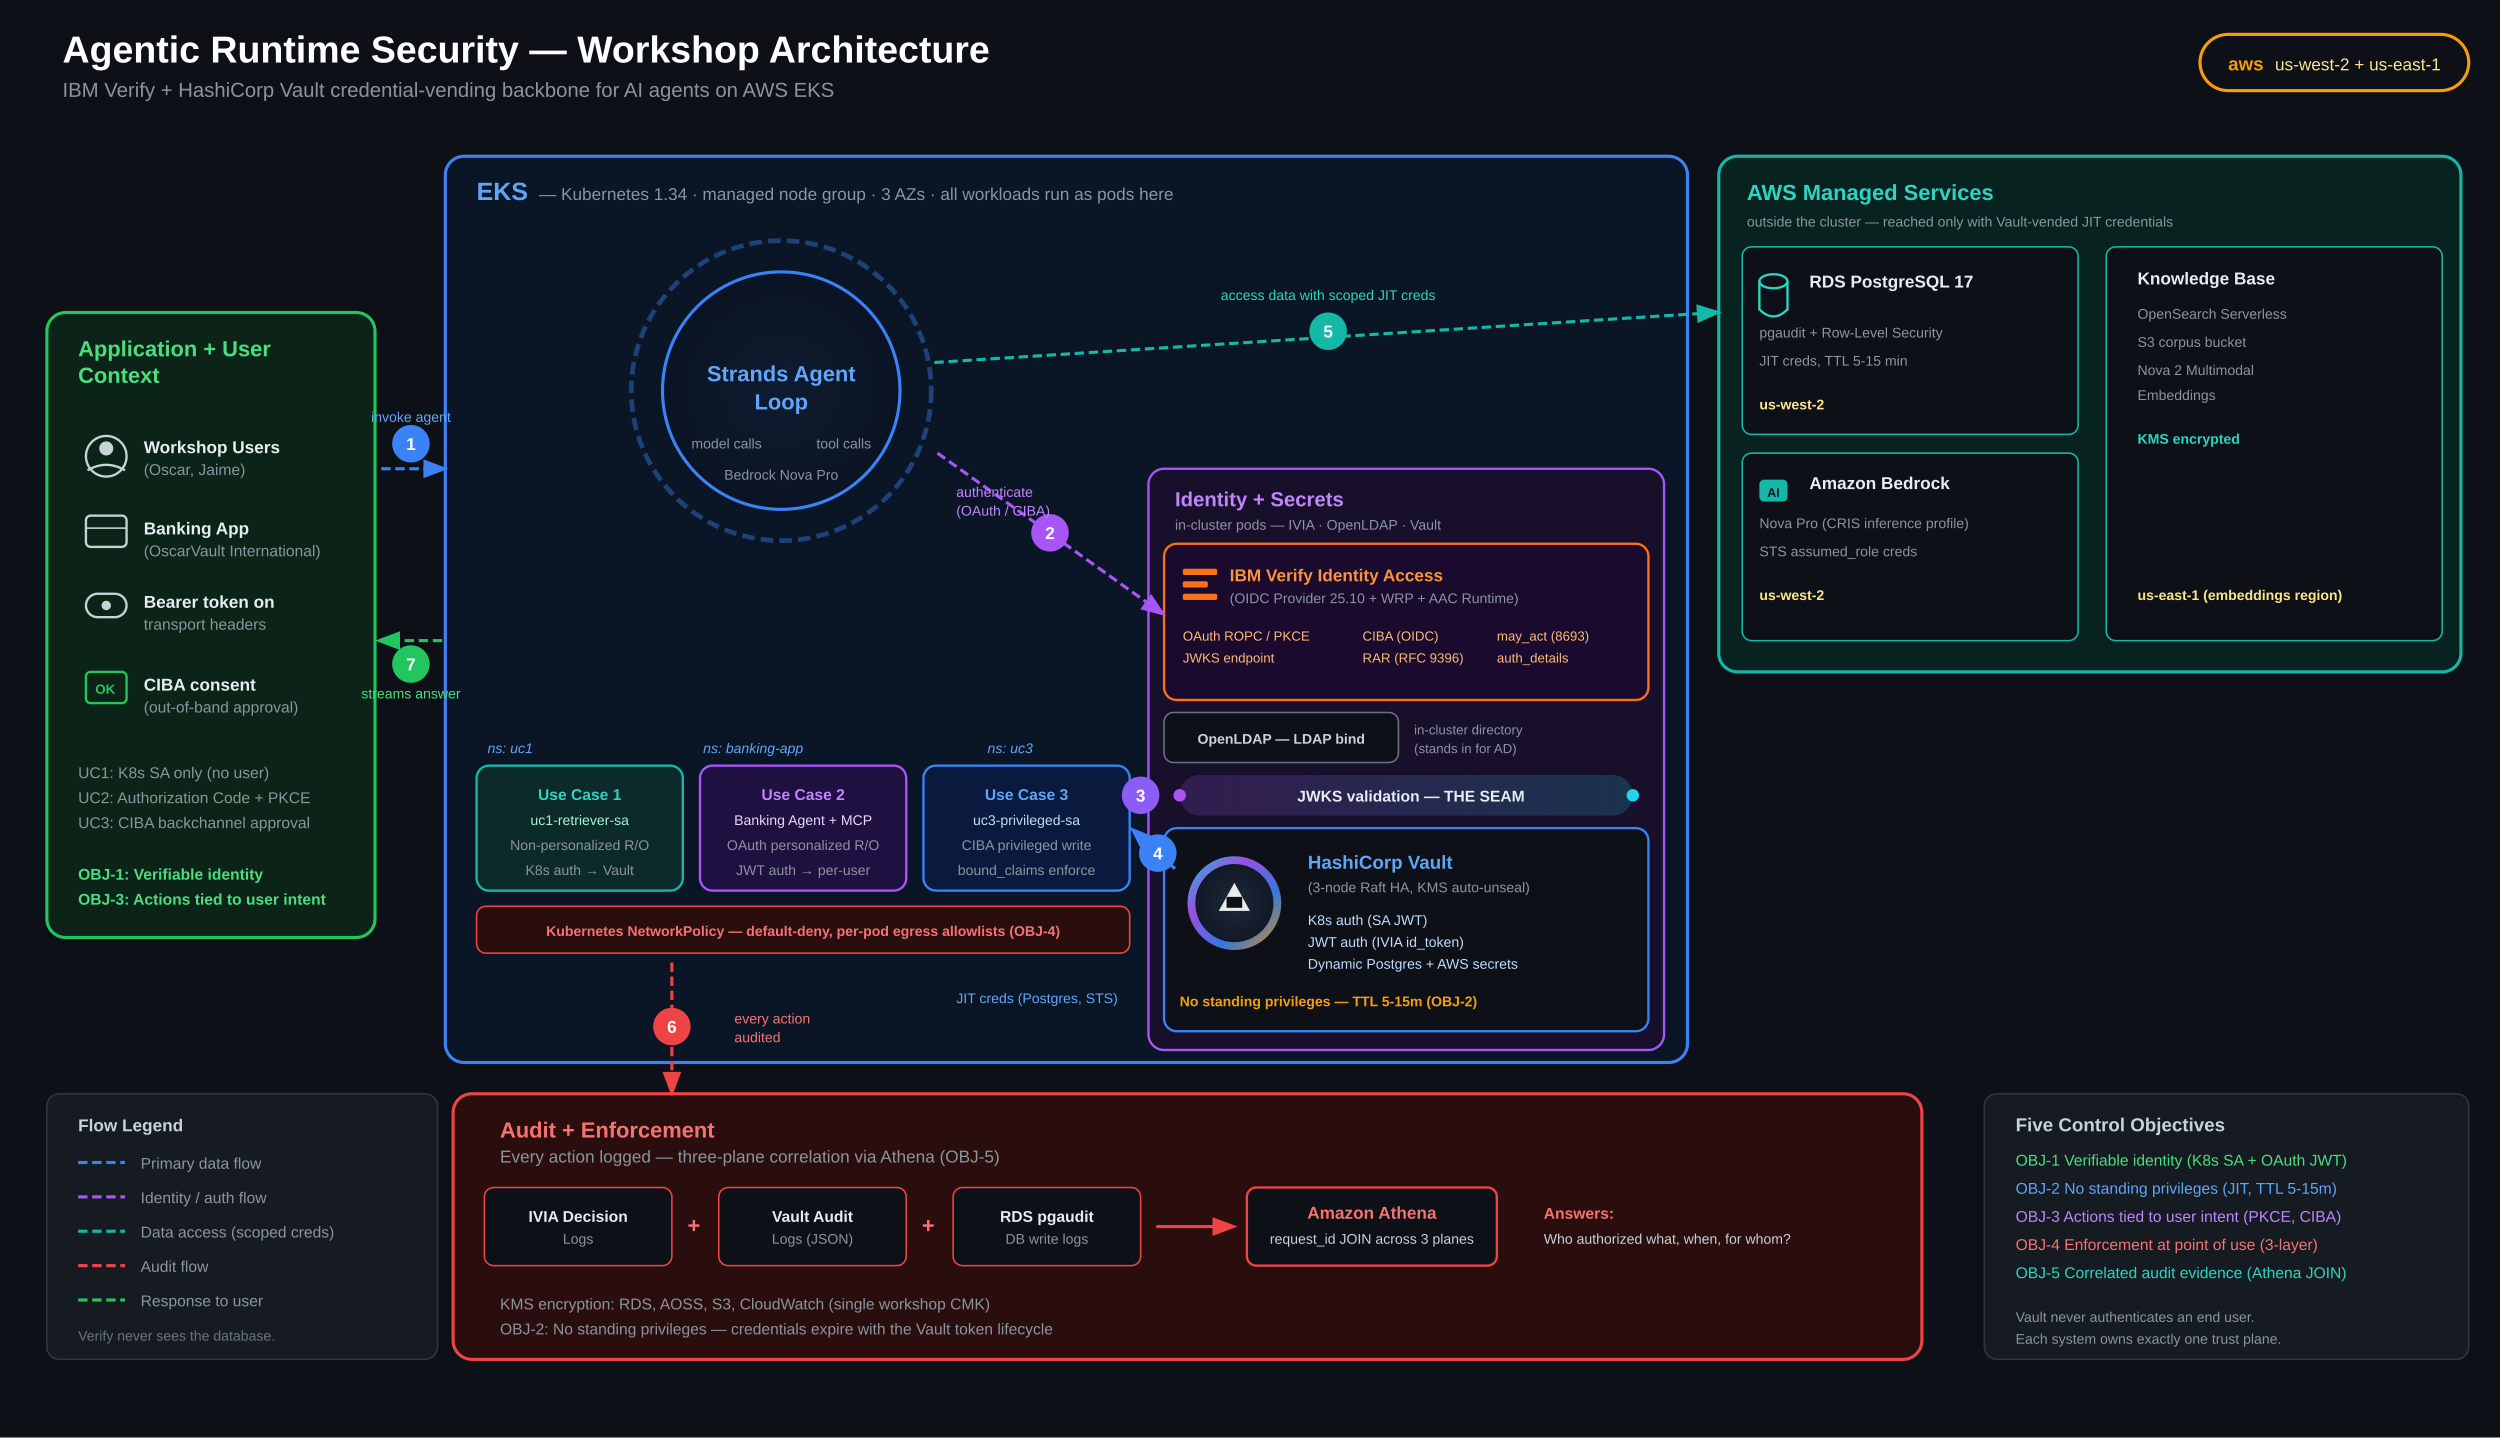
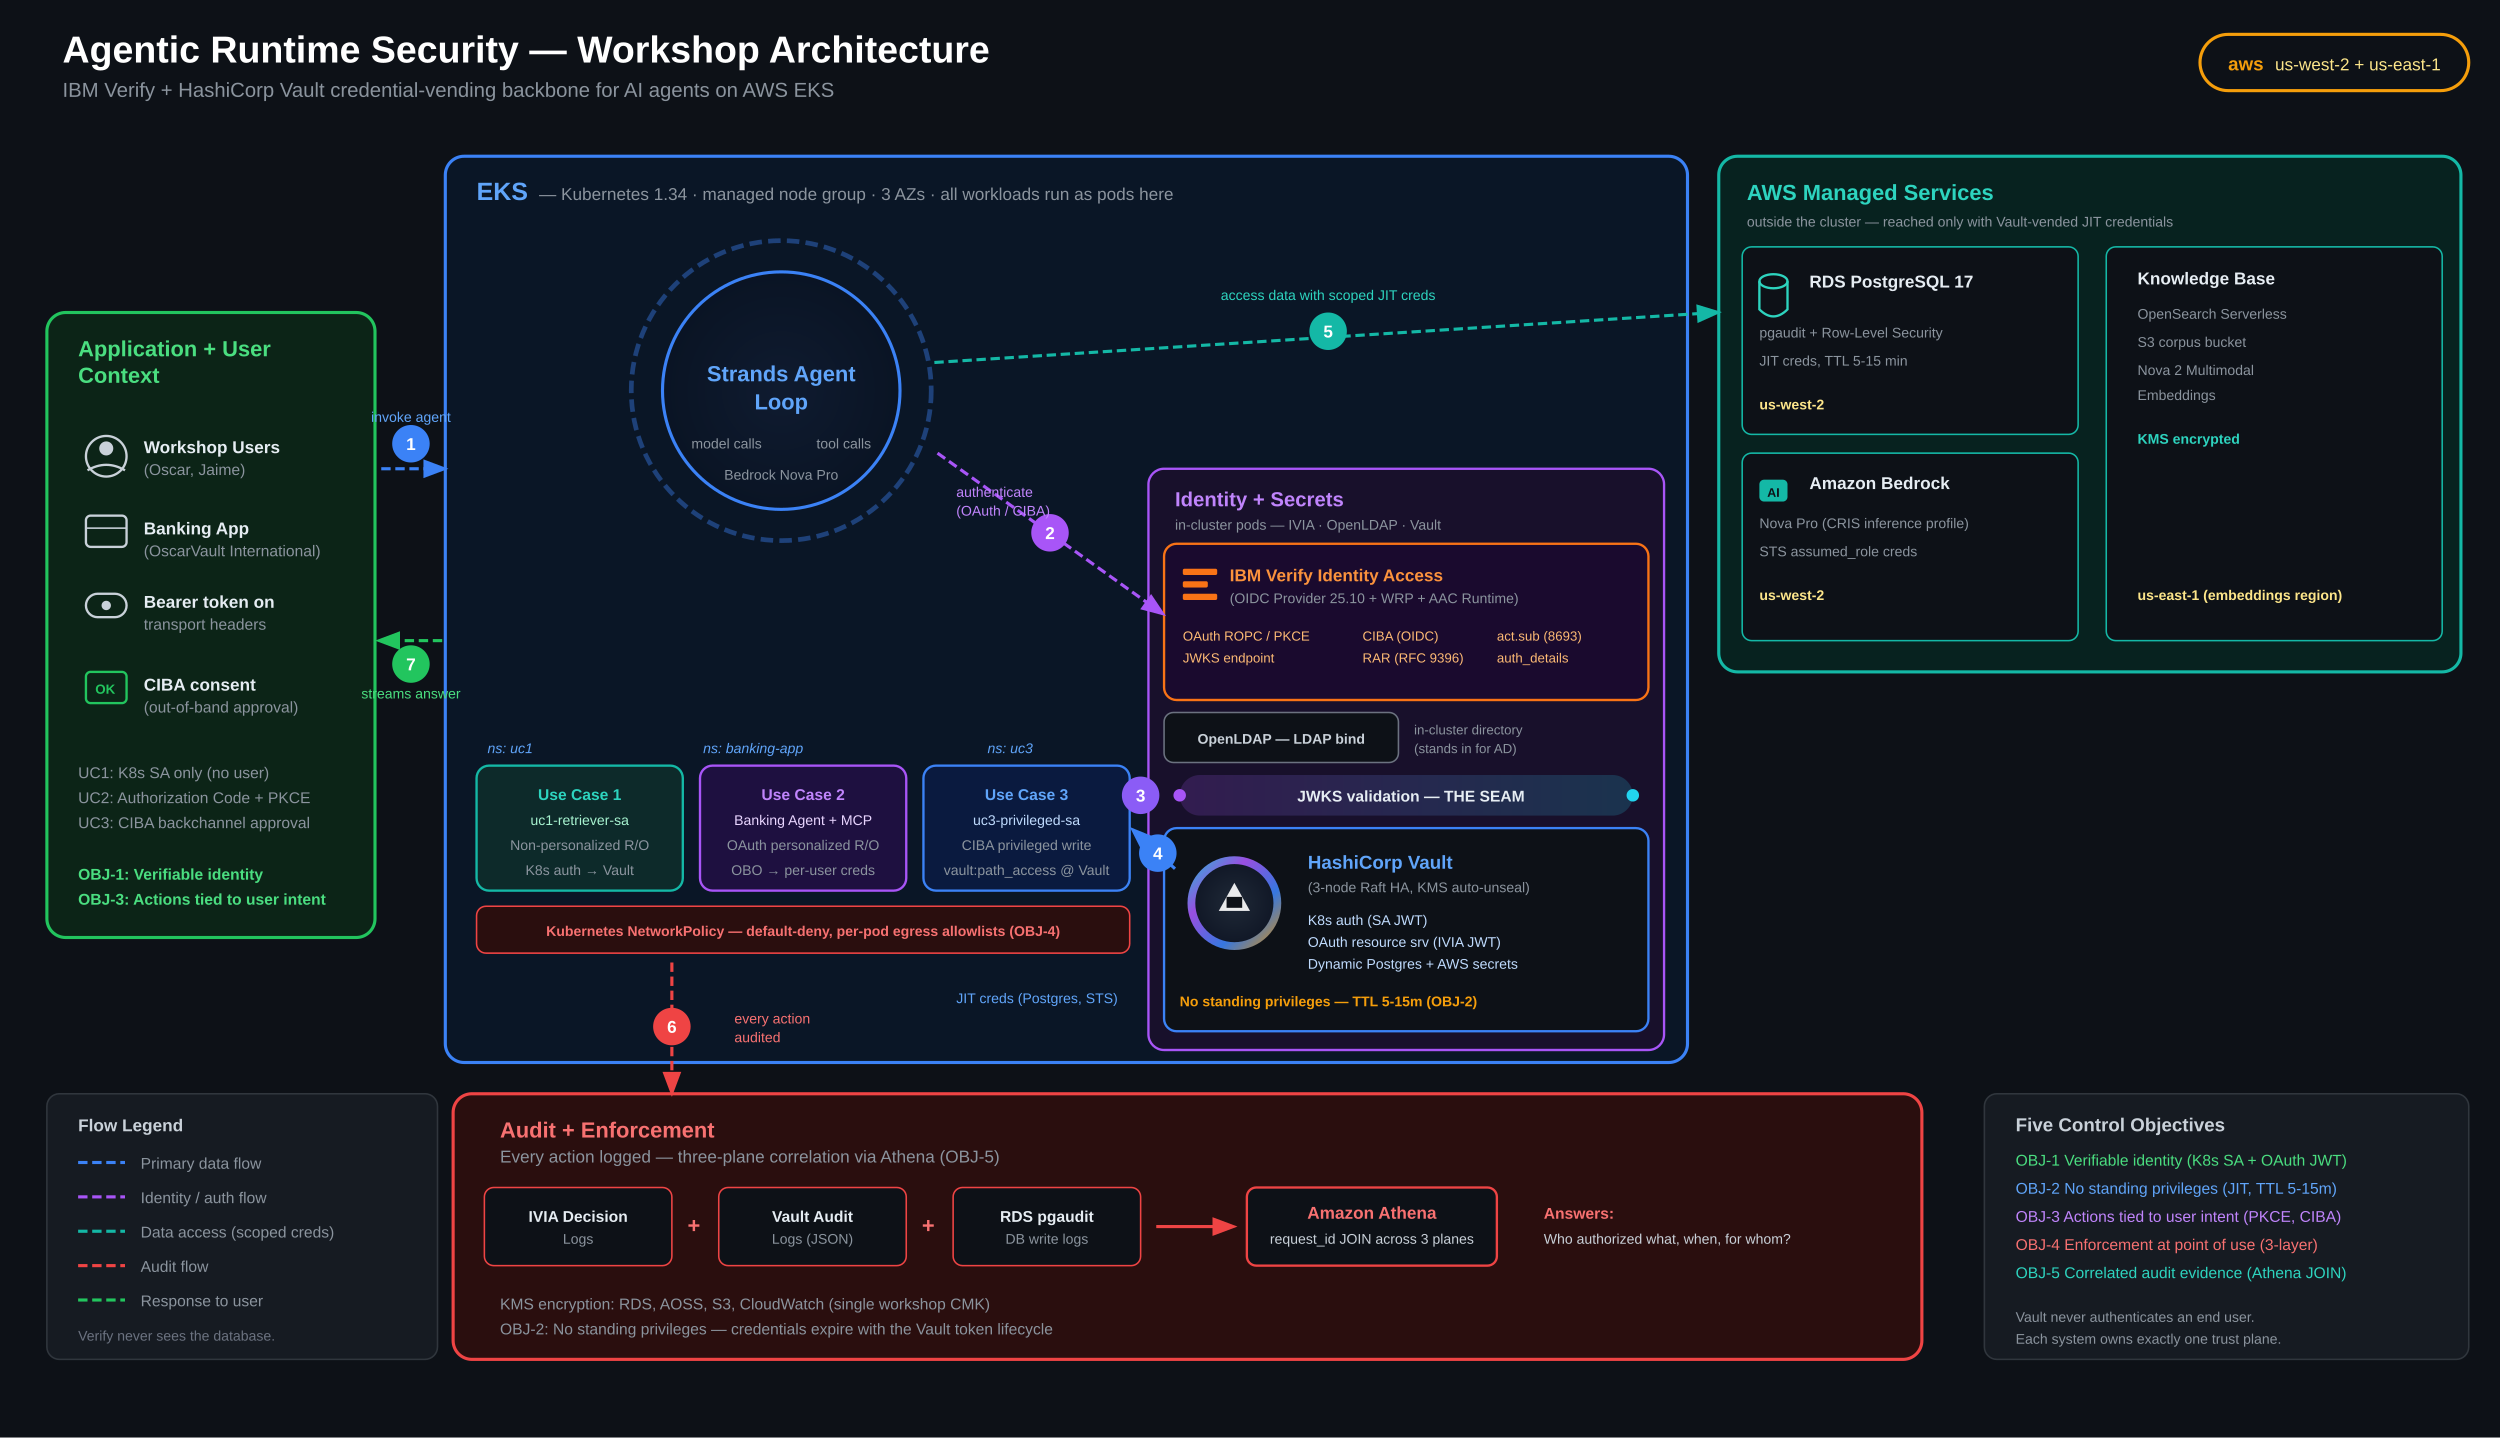
<svg xmlns="http://www.w3.org/2000/svg" viewBox="0 0 1600 920" width="1600" height="920" style="background:#0d1117; font-family: 'Segoe UI', 'Helvetica Neue', Arial, sans-serif;">
  <rect width="1600" height="920" fill="#0d1117" />
  <text x="40" y="40" fill="white" font-size="24" font-weight="bold">Agentic Runtime Security — Workshop Architecture</text>
  <text x="40" y="62" fill="#8b949e" font-size="13">IBM Verify + HashiCorp Vault credential-vending backbone for AI agents on AWS EKS</text>
  <rect x="1408" y="22" width="172" height="36" rx="18" fill="none" stroke="#f59e0b" stroke-width="2" />
  <text x="1426" y="45" fill="#f59e0b" font-size="12" font-weight="bold">aws</text>
  <text x="1456" y="45" fill="#fde68a" font-size="11">us-west-2 + us-east-1</text>
  <defs>
    <marker id="ao-blue" markerWidth="8" markerHeight="8" refX="6" refY="3" orient="auto">
      <path d="M0,0 L0,6 L8,3 z" fill="#3b82f6" />
    </marker>
    <marker id="ao-teal" markerWidth="8" markerHeight="8" refX="6" refY="3" orient="auto">
      <path d="M0,0 L0,6 L8,3 z" fill="#14b8a6" />
    </marker>
    <marker id="ao-purple" markerWidth="8" markerHeight="8" refX="6" refY="3" orient="auto">
      <path d="M0,0 L0,6 L8,3 z" fill="#a855f7" />
    </marker>
    <marker id="ao-red" markerWidth="8" markerHeight="8" refX="6" refY="3" orient="auto">
      <path d="M0,0 L0,6 L8,3 z" fill="#ef4444" />
    </marker>
    <marker id="ao-green" markerWidth="8" markerHeight="8" refX="6" refY="3" orient="auto">
      <path d="M0,0 L0,6 L8,3 z" fill="#22c55e" />
    </marker>
    <marker id="ao-gray" markerWidth="8" markerHeight="8" refX="6" refY="3" orient="auto">
      <path d="M0,0 L0,6 L8,3 z" fill="#6b7280" />
    </marker>
    <radialGradient id="agentRingD" cx="50%" cy="50%" r="50%">
      <stop offset="0%" stop-color="#0f1b30" />
      <stop offset="100%" stop-color="#0a1424" />
    </radialGradient>
    <radialGradient id="vaultCore" cx="50%" cy="50%" r="50%">
      <stop offset="0%" stop-color="#1f2937" />
      <stop offset="100%" stop-color="#111827" />
    </radialGradient>
    <linearGradient id="vaultRingGrad" x1="0%" y1="0%" x2="100%" y2="100%">
      <stop offset="0%" stop-color="#22d3ee" />
      <stop offset="33%" stop-color="#a855f7" />
      <stop offset="66%" stop-color="#3b82f6" />
      <stop offset="100%" stop-color="#f59e0b" />
    </linearGradient>
    <linearGradient id="seamGradD" x1="0%" y1="0%" x2="100%" y2="0%">
      <stop offset="0%" stop-color="#a855f7" />
      <stop offset="100%" stop-color="#22d3ee" />
    </linearGradient>
  </defs>
  <rect x="30" y="200" width="210" height="400" rx="12" fill="#0c2417" stroke="#22c55e" stroke-width="2" />
  <text x="50" y="228" fill="#4ade80" font-size="14" font-weight="bold">Application + User</text>
  <text x="50" y="245" fill="#4ade80" font-size="14" font-weight="bold">Context</text>
  <circle cx="68" cy="292" r="13" fill="none" stroke="#c9d1d9" stroke-width="1.5" />
  <circle cx="68" cy="287" r="4.5" fill="#c9d1d9" />
  <path d="M56,301 Q68,294 80,301" fill="none" stroke="#c9d1d9" stroke-width="1.5" />
  <text x="92" y="290" fill="#e6edf3" font-size="11" font-weight="600">Workshop Users</text>
  <text x="92" y="304" fill="#8b949e" font-size="10">(Oscar, Jaime)</text>
  <rect x="55" y="330" width="26" height="20" rx="3" fill="none" stroke="#c9d1d9" stroke-width="1.5" />
  <line x1="55" y1="338" x2="81" y2="338" stroke="#c9d1d9" stroke-width="1" />
  <text x="92" y="342" fill="#e6edf3" font-size="11" font-weight="600">Banking App</text>
  <text x="92" y="356" fill="#8b949e" font-size="10">(OscarVault International)</text>
  <rect x="55" y="380" width="26" height="15" rx="7.5" fill="none" stroke="#c9d1d9" stroke-width="1.5" />
  <circle cx="68" cy="387.5" r="3" fill="#c9d1d9" />
  <text x="92" y="389" fill="#e6edf3" font-size="11" font-weight="600">Bearer token on</text>
  <text x="92" y="403" fill="#8b949e" font-size="10">transport headers</text>
  <rect x="55" y="430" width="26" height="20" rx="3" fill="none" stroke="#22c55e" stroke-width="1.5" />
  <text x="61" y="444" fill="#22c55e" font-size="8.5" font-weight="bold">OK</text>
  <text x="92" y="442" fill="#e6edf3" font-size="11" font-weight="600">CIBA consent</text>
  <text x="92" y="456" fill="#8b949e" font-size="10">(out-of-band approval)</text>
  <text x="50" y="498" fill="#8b949e" font-size="10">UC1: K8s SA only (no user)</text>
  <text x="50" y="514" fill="#8b949e" font-size="10">UC2: Authorization Code + PKCE</text>
  <text x="50" y="530" fill="#8b949e" font-size="10">UC3: CIBA backchannel approval</text>
  <text x="50" y="563" fill="#4ade80" font-size="10" font-weight="bold">OBJ-1: Verifiable identity</text>
  <text x="50" y="579" fill="#4ade80" font-size="10" font-weight="bold">OBJ-3: Actions tied to user intent</text>
  <rect x="285" y="100" width="795" height="580" rx="12" fill="#0a1626" stroke="#3b82f6" stroke-width="2" />
  <text x="305" y="128" fill="#60a5fa" font-size="16" font-weight="bold">EKS</text>
  <text x="345" y="128" fill="#8b949e" font-size="11">— Kubernetes 1.34 · managed node group · 3 AZs · all workloads run as pods here</text>
  <circle cx="500" cy="250" r="96" fill="none" stroke="#3b82f6" stroke-width="3" stroke-dasharray="8,4" opacity="0.4" />
  <circle cx="500" cy="250" r="76" fill="url(#agentRingD)" stroke="#3b82f6" stroke-width="2" />
  <text x="500" y="244" fill="#60a5fa" font-size="14" font-weight="bold" text-anchor="middle">Strands Agent</text>
  <text x="500" y="262" fill="#60a5fa" font-size="14" font-weight="bold" text-anchor="middle">Loop</text>
  <text x="465" y="287" fill="#8b949e" font-size="9" text-anchor="middle">model calls</text>
  <text x="540" y="287" fill="#8b949e" font-size="9" text-anchor="middle">tool calls</text>
  <text x="500" y="307" fill="#8b949e" font-size="9" text-anchor="middle">Bedrock Nova Pro</text>
  <text x="312" y="482" fill="#60a5fa" font-size="9" font-style="italic">ns: uc1</text>
  <text x="450" y="482" fill="#60a5fa" font-size="9" font-style="italic">ns: banking-app</text>
  <text x="632" y="482" fill="#60a5fa" font-size="9" font-style="italic">ns: uc3</text>
  <rect x="305" y="490" width="132" height="80" rx="8" fill="#0d2a2a" stroke="#14b8a6" stroke-width="1.5" />
  <text x="371" y="512" fill="#2dd4bf" font-size="10" font-weight="bold" text-anchor="middle">Use Case 1</text>
  <text x="371" y="528" fill="#a7f3d0" font-size="9" text-anchor="middle">uc1-retriever-sa</text>
  <text x="371" y="544" fill="#8b949e" font-size="9" text-anchor="middle">Non-personalized R/O</text>
  <text x="371" y="560" fill="#8b949e" font-size="9" text-anchor="middle">K8s auth → Vault</text>
  <rect x="448" y="490" width="132" height="80" rx="8" fill="#1e1040" stroke="#a855f7" stroke-width="1.5" />
  <text x="514" y="512" fill="#c084fc" font-size="10" font-weight="bold" text-anchor="middle">Use Case 2</text>
  <text x="514" y="528" fill="#e9d5ff" font-size="9" text-anchor="middle">Banking Agent + MCP</text>
  <text x="514" y="544" fill="#8b949e" font-size="9" text-anchor="middle">OAuth personalized R/O</text>
-   <text x="514" y="560" fill="#8b949e" font-size="9" text-anchor="middle">JWT auth → per-user</text>
+   <text x="514" y="560" fill="#8b949e" font-size="9" text-anchor="middle">OBO → per-user creds</text>
  <rect x="591" y="490" width="132" height="80" rx="8" fill="#0a1a3f" stroke="#3b82f6" stroke-width="1.5" />
  <text x="657" y="512" fill="#60a5fa" font-size="10" font-weight="bold" text-anchor="middle">Use Case 3</text>
  <text x="657" y="528" fill="#bfdbfe" font-size="9" text-anchor="middle">uc3-privileged-sa</text>
  <text x="657" y="544" fill="#8b949e" font-size="9" text-anchor="middle">CIBA privileged write</text>
-   <text x="657" y="560" fill="#8b949e" font-size="9" text-anchor="middle">bound_claims enforce</text>
+   <text x="657" y="560" fill="#8b949e" font-size="9" text-anchor="middle">vault:path_access @ Vault</text>
  <rect x="305" y="580" width="418" height="30" rx="6" fill="#2a0e0e" stroke="#ef4444" stroke-width="1" />
  <text x="514" y="599" fill="#f87171" font-size="9" font-weight="bold" text-anchor="middle">Kubernetes NetworkPolicy — default-deny, per-pod egress allowlists (OBJ-4)</text>
  <rect x="735" y="300" width="330" height="372" rx="10" fill="#18102b" stroke="#a855f7" stroke-width="1.5" />
  <text x="752" y="324" fill="#c084fc" font-size="13" font-weight="bold">Identity + Secrets</text>
  <text x="752" y="339" fill="#8b949e" font-size="9">in-cluster pods — IVIA · OpenLDAP · Vault</text>
  <rect x="745" y="348" width="310" height="100" rx="8" fill="#1a0a2e" stroke="#f97316" stroke-width="1.5" />
  <rect x="757" y="364" width="22" height="4" rx="1" fill="#f97316" />
  <rect x="757" y="372" width="16" height="4" rx="1" fill="#f97316" />
  <rect x="757" y="380" width="22" height="4" rx="1" fill="#f97316" />
  <text x="787" y="372" fill="#fb923c" font-size="11" font-weight="bold">IBM Verify Identity Access</text>
  <text x="787" y="386" fill="#8b949e" font-size="9">(OIDC Provider 25.10 + WRP + AAC Runtime)</text>
  <text x="757" y="410" fill="#fdba74" font-size="8.5">OAuth ROPC / PKCE</text>
  <text x="872" y="410" fill="#fdba74" font-size="8.5">CIBA (OIDC)</text>
-   <text x="958" y="410" fill="#fdba74" font-size="8.5">may_act (8693)</text>
+   <text x="958" y="410" fill="#fdba74" font-size="8.5">act.sub (8693)</text>
  <text x="757" y="424" fill="#fdba74" font-size="8.5">JWKS endpoint</text>
  <text x="872" y="424" fill="#fdba74" font-size="8.5">RAR (RFC 9396)</text>
  <text x="958" y="424" fill="#fdba74" font-size="8.5">auth_details</text>
  <rect x="745" y="456" width="150" height="32" rx="6" fill="#0d1117" stroke="#6b7280" stroke-width="1" />
  <text x="820" y="476" fill="#c9d1d9" font-size="9" font-weight="600" text-anchor="middle">OpenLDAP — LDAP bind</text>
  <text x="905" y="470" fill="#8b949e" font-size="8.5">in-cluster directory</text>
  <text x="905" y="482" fill="#8b949e" font-size="8.5">(stands in for AD)</text>
  <rect x="755" y="496" width="290" height="26" rx="13" fill="url(#seamGradD)" opacity="0.18" />
  <line x1="755" y1="509" x2="1045" y2="509" stroke="url(#seamGradD)" stroke-width="3" />
  <text x="903" y="513" fill="#e6edf3" font-size="10" font-weight="bold" text-anchor="middle">JWKS validation — THE SEAM</text>
  <circle cx="755" cy="509" r="4" fill="#a855f7" />
  <circle cx="1045" cy="509" r="4" fill="#22d3ee" />
  <rect x="745" y="530" width="310" height="130" rx="8" fill="#0d1117" stroke="#3b82f6" stroke-width="1.5" />
  <circle cx="790" cy="578" r="30" fill="url(#vaultRingGrad)" opacity="0.9" />
  <circle cx="790" cy="578" r="25" fill="url(#vaultCore)" />
  <polygon points="790,565 780,583 800,583" fill="white" opacity="0.9" />
  <rect x="785" y="574" width="10" height="7" fill="#0d1117" />
  <text x="837" y="556" fill="#60a5fa" font-size="12" font-weight="bold">HashiCorp Vault</text>
  <text x="837" y="571" fill="#8b949e" font-size="9">(3-node Raft HA, KMS auto-unseal)</text>
  <text x="837" y="592" fill="#bfdbfe" font-size="9">K8s auth (SA JWT)</text>
-   <text x="837" y="606" fill="#bfdbfe" font-size="9">JWT auth (IVIA id_token)</text>
+   <text x="837" y="606" fill="#bfdbfe" font-size="9">OAuth resource srv (IVIA JWT)</text>
  <text x="837" y="620" fill="#bfdbfe" font-size="9">Dynamic Postgres + AWS secrets</text>
  <text x="755" y="644" fill="#f59e0b" font-size="9" font-weight="bold">No standing privileges — TTL 5-15m (OBJ-2)</text>
  <rect x="1100" y="100" width="475" height="330" rx="12" fill="#07221f" stroke="#14b8a6" stroke-width="2" />
  <text x="1118" y="128" fill="#2dd4bf" font-size="14" font-weight="bold">AWS Managed Services</text>
  <text x="1118" y="145" fill="#8b949e" font-size="9">outside the cluster — reached only with Vault-vended JIT credentials</text>
  <rect x="1115" y="158" width="215" height="120" rx="6" fill="#0d1117" stroke="#14b8a6" stroke-width="1" />
  <ellipse cx="1135" cy="180" rx="9" ry="4.5" fill="none" stroke="#2dd4bf" stroke-width="1.5" />
  <path d="M1126,180 L1126,198 Q1135,207 1144,198 L1144,180" fill="none" stroke="#2dd4bf" stroke-width="1.5" />
  <text x="1158" y="184" fill="#e6edf3" font-size="11" font-weight="600">RDS PostgreSQL 17</text>
  <text x="1126" y="216" fill="#8b949e" font-size="9">pgaudit + Row-Level Security</text>
  <text x="1126" y="234" fill="#8b949e" font-size="9">JIT creds, TTL 5-15 min</text>
  <text x="1126" y="262" fill="#fde68a" font-size="9" font-weight="bold">us-west-2</text>
  <rect x="1115" y="290" width="215" height="120" rx="6" fill="#0d1117" stroke="#14b8a6" stroke-width="1" />
  <rect x="1126" y="307" width="18" height="14" rx="3" fill="#14b8a6" />
  <text x="1131" y="318" fill="#0d1117" font-size="8" font-weight="bold">AI</text>
  <text x="1158" y="313" fill="#e6edf3" font-size="11" font-weight="600">Amazon Bedrock</text>
  <text x="1126" y="338" fill="#8b949e" font-size="9">Nova Pro (CRIS inference profile)</text>
  <text x="1126" y="356" fill="#8b949e" font-size="9">STS assumed_role creds</text>
  <text x="1126" y="384" fill="#fde68a" font-size="9" font-weight="bold">us-west-2</text>
  <rect x="1348" y="158" width="215" height="252" rx="6" fill="#0d1117" stroke="#14b8a6" stroke-width="1" />
  <text x="1368" y="182" fill="#e6edf3" font-size="11" font-weight="600">Knowledge Base</text>
  <text x="1368" y="204" fill="#8b949e" font-size="9">OpenSearch Serverless</text>
  <text x="1368" y="222" fill="#8b949e" font-size="9">S3 corpus bucket</text>
  <text x="1368" y="240" fill="#8b949e" font-size="9">Nova 2 Multimodal</text>
  <text x="1368" y="256" fill="#8b949e" font-size="9">Embeddings</text>
  <text x="1368" y="284" fill="#2dd4bf" font-size="9" font-weight="bold">KMS encrypted</text>
  <text x="1368" y="384" fill="#fde68a" font-size="9" font-weight="bold">us-east-1 (embeddings region)</text>
  <rect x="290" y="700" width="940" height="170" rx="12" fill="#2a0e0e" stroke="#ef4444" stroke-width="2" />
  <text x="320" y="728" fill="#f87171" font-size="14" font-weight="bold">Audit + Enforcement</text>
  <text x="320" y="744" fill="#8b949e" font-size="11">Every action logged — three-plane correlation via Athena (OBJ-5)</text>
  <rect x="310" y="760" width="120" height="50" rx="6" fill="#0d1117" stroke="#ef4444" stroke-width="1" />
  <text x="370" y="782" fill="#e6edf3" font-size="10" font-weight="600" text-anchor="middle">IVIA Decision</text>
  <text x="370" y="796" fill="#8b949e" font-size="9" text-anchor="middle">Logs</text>
  <text x="440" y="789" fill="#f87171" font-size="14" font-weight="bold">+</text>
  <rect x="460" y="760" width="120" height="50" rx="6" fill="#0d1117" stroke="#ef4444" stroke-width="1" />
  <text x="520" y="782" fill="#e6edf3" font-size="10" font-weight="600" text-anchor="middle">Vault Audit</text>
  <text x="520" y="796" fill="#8b949e" font-size="9" text-anchor="middle">Logs (JSON)</text>
  <text x="590" y="789" fill="#f87171" font-size="14" font-weight="bold">+</text>
  <rect x="610" y="760" width="120" height="50" rx="6" fill="#0d1117" stroke="#ef4444" stroke-width="1" />
  <text x="670" y="782" fill="#e6edf3" font-size="10" font-weight="600" text-anchor="middle">RDS pgaudit</text>
  <text x="670" y="796" fill="#8b949e" font-size="9" text-anchor="middle">DB write logs</text>
  <line x1="740" y1="785" x2="788" y2="785" stroke="#ef4444" stroke-width="2" marker-end="url(#ao-red)" />
  <rect x="798" y="760" width="160" height="50" rx="6" fill="#0d1117" stroke="#ef4444" stroke-width="1.5" />
  <text x="878" y="780" fill="#f87171" font-size="11" font-weight="bold" text-anchor="middle">Amazon Athena</text>
  <text x="878" y="796" fill="#c9d1d9" font-size="9" text-anchor="middle">request_id JOIN across 3 planes</text>
  <rect x="978" y="760" width="240" height="50" rx="6" fill="#2a0e0e" stroke="none" />
  <text x="988" y="780" fill="#f87171" font-size="10" font-weight="bold">Answers:</text>
  <text x="988" y="796" fill="#c9d1d9" font-size="9">Who authorized what, when, for whom?</text>
  <text x="320" y="838" fill="#8b949e" font-size="10">KMS encryption: RDS, AOSS, S3, CloudWatch (single workshop CMK)</text>
  <text x="320" y="854" fill="#8b949e" font-size="10">OBJ-2: No standing privileges — credentials expire with the Vault token lifecycle</text>
  <line x1="244" y1="300" x2="283" y2="300" stroke="#3b82f6" stroke-width="2" stroke-dasharray="6,3" marker-end="url(#ao-blue)" />
  <circle cx="263" cy="284" r="12" fill="#3b82f6" />
  <text x="263" y="288" fill="white" font-size="11" font-weight="bold" text-anchor="middle">1</text>
  <text x="263" y="270" fill="#60a5fa" font-size="9" text-anchor="middle">invoke agent</text>
  <line x1="600" y1="290" x2="743" y2="392" stroke="#a855f7" stroke-width="2" stroke-dasharray="6,3" marker-end="url(#ao-purple)" />
  <circle cx="672" cy="341" r="12" fill="#a855f7" />
  <text x="672" y="345" fill="white" font-size="11" font-weight="bold" text-anchor="middle">2</text>
  <text x="612" y="318" fill="#c084fc" font-size="9">authenticate</text>
  <text x="612" y="330" fill="#c084fc" font-size="9">(OAuth / CIBA)</text>
  <circle cx="730" cy="509" r="12" fill="#8b5cf6" />
  <text x="730" y="513" fill="white" font-size="11" font-weight="bold" text-anchor="middle">3</text>
  <line x1="752" y1="556" x2="726" y2="532" stroke="#3b82f6" stroke-width="2" stroke-dasharray="6,3" marker-end="url(#ao-blue)" />
  <circle cx="741" cy="546" r="12" fill="#3b82f6" />
  <text x="741" y="550" fill="white" font-size="11" font-weight="bold" text-anchor="middle">4</text>
  <text x="612" y="642" fill="#60a5fa" font-size="9">JIT creds (Postgres, STS)</text>
  <line x1="598" y1="232" x2="1098" y2="200" stroke="#14b8a6" stroke-width="2" stroke-dasharray="6,3" marker-end="url(#ao-teal)" />
  <circle cx="850" cy="212" r="12" fill="#14b8a6" />
  <text x="850" y="216" fill="white" font-size="11" font-weight="bold" text-anchor="middle">5</text>
  <text x="850" y="192" fill="#2dd4bf" font-size="9" text-anchor="middle">access data with scoped JIT creds</text>
  <line x1="430" y1="616" x2="430" y2="698" stroke="#ef4444" stroke-width="2" stroke-dasharray="6,3" marker-end="url(#ao-red)" />
  <circle cx="430" cy="657" r="12" fill="#ef4444" />
  <text x="430" y="661" fill="white" font-size="11" font-weight="bold" text-anchor="middle">6</text>
  <text x="470" y="655" fill="#f87171" font-size="9">every action</text>
  <text x="470" y="667" fill="#f87171" font-size="9">audited</text>
  <line x1="283" y1="410" x2="244" y2="410" stroke="#22c55e" stroke-width="2" stroke-dasharray="6,3" marker-end="url(#ao-green)" />
  <circle cx="263" cy="425" r="12" fill="#22c55e" />
  <text x="263" y="429" fill="white" font-size="11" font-weight="bold" text-anchor="middle">7</text>
  <text x="263" y="447" fill="#4ade80" font-size="9" text-anchor="middle">streams answer</text>
  <rect x="30" y="700" width="250" height="170" rx="8" fill="#161b22" stroke="#30363d" stroke-width="1" />
  <text x="50" y="724" fill="#c9d1d9" font-size="11" font-weight="bold">Flow Legend</text>
  <line x1="50" y1="744" x2="80" y2="744" stroke="#3b82f6" stroke-width="2" stroke-dasharray="6,3" />
  <text x="90" y="748" fill="#8b949e" font-size="10">Primary data flow</text>
  <line x1="50" y1="766" x2="80" y2="766" stroke="#a855f7" stroke-width="2" stroke-dasharray="6,3" />
  <text x="90" y="770" fill="#8b949e" font-size="10">Identity / auth flow</text>
  <line x1="50" y1="788" x2="80" y2="788" stroke="#14b8a6" stroke-width="2" stroke-dasharray="6,3" />
  <text x="90" y="792" fill="#8b949e" font-size="10">Data access (scoped creds)</text>
  <line x1="50" y1="810" x2="80" y2="810" stroke="#ef4444" stroke-width="2" stroke-dasharray="6,3" />
  <text x="90" y="814" fill="#8b949e" font-size="10">Audit flow</text>
  <line x1="50" y1="832" x2="80" y2="832" stroke="#22c55e" stroke-width="2" stroke-dasharray="6,3" />
  <text x="90" y="836" fill="#8b949e" font-size="10">Response to user</text>
  <text x="50" y="858" fill="#6b7280" font-size="9">Verify never sees the database.</text>
  <rect x="1270" y="700" width="310" height="170" rx="8" fill="#161b22" stroke="#30363d" stroke-width="1" />
  <text x="1290" y="724" fill="#c9d1d9" font-size="12" font-weight="bold">Five Control Objectives</text>
  <text x="1290" y="746" fill="#4ade80" font-size="10">OBJ-1  Verifiable identity (K8s SA + OAuth JWT)</text>
  <text x="1290" y="764" fill="#60a5fa" font-size="10">OBJ-2  No standing privileges (JIT, TTL 5-15m)</text>
  <text x="1290" y="782" fill="#c084fc" font-size="10">OBJ-3  Actions tied to user intent (PKCE, CIBA)</text>
  <text x="1290" y="800" fill="#f87171" font-size="10">OBJ-4  Enforcement at point of use (3-layer)</text>
  <text x="1290" y="818" fill="#2dd4bf" font-size="10">OBJ-5  Correlated audit evidence (Athena JOIN)</text>
  <text x="1290" y="846" fill="#8b949e" font-size="9">Vault never authenticates an end user.</text>
  <text x="1290" y="860" fill="#8b949e" font-size="9">Each system owns exactly one trust plane.</text>
</svg>
